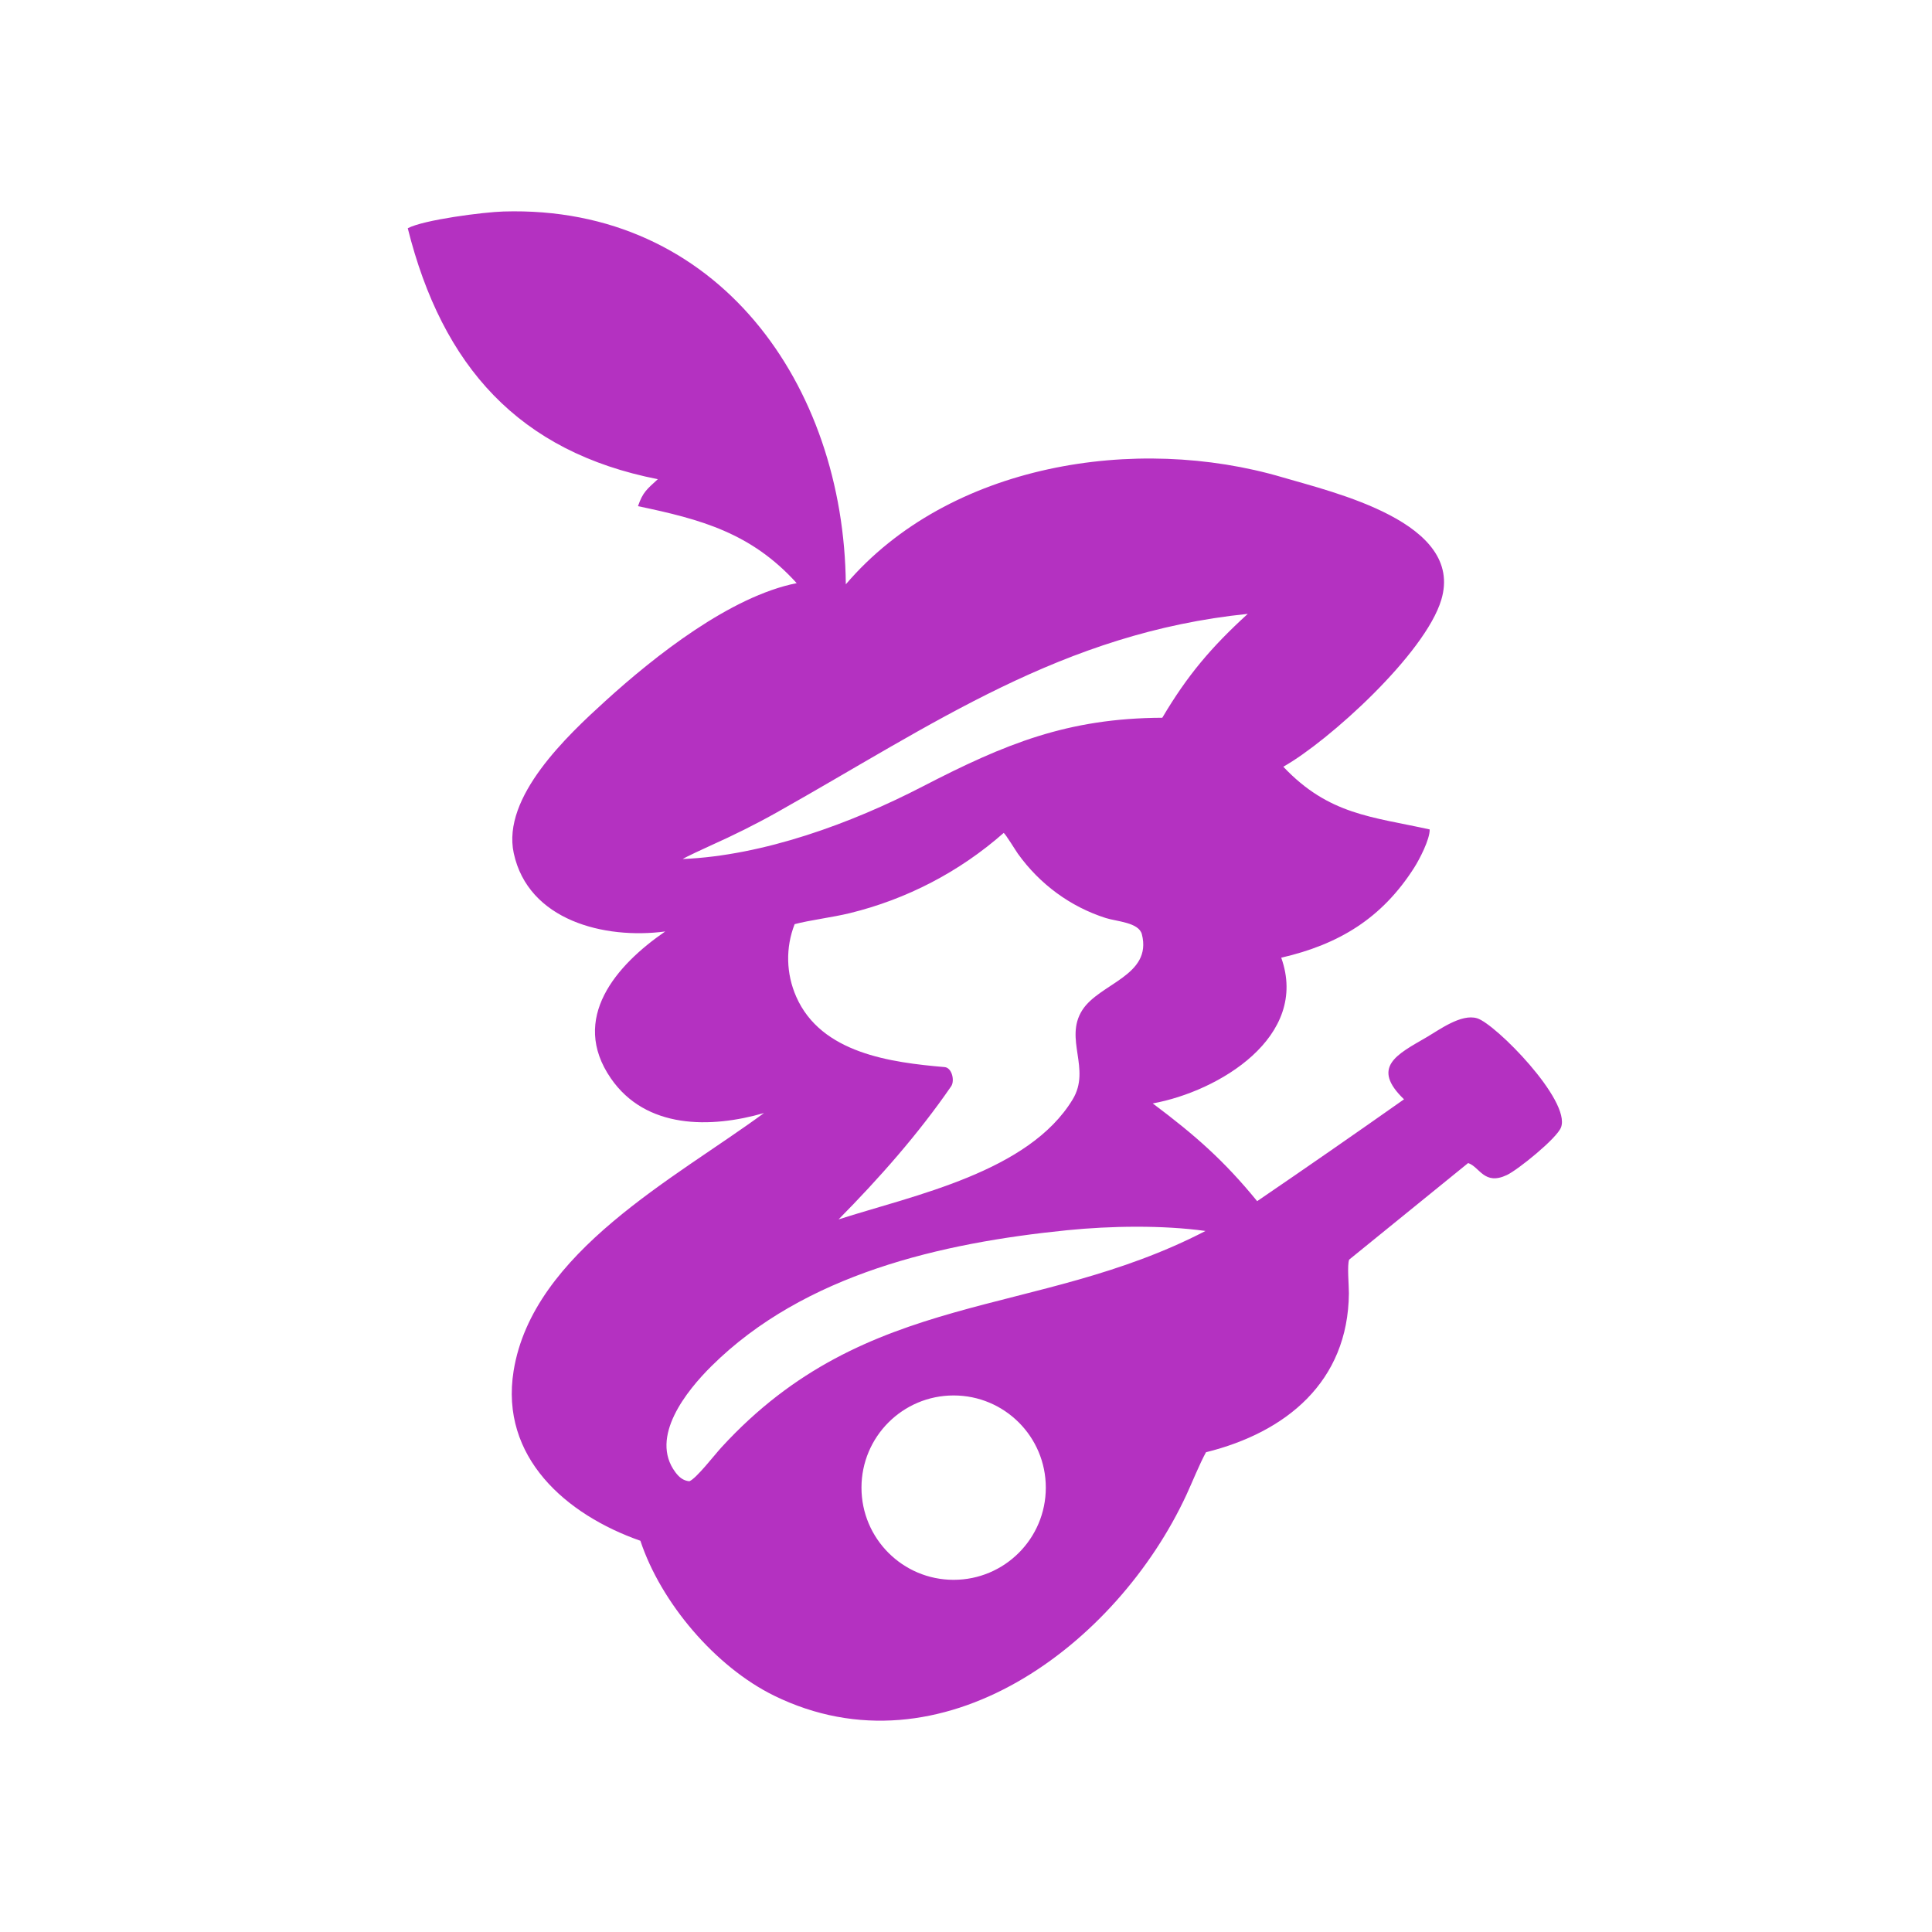
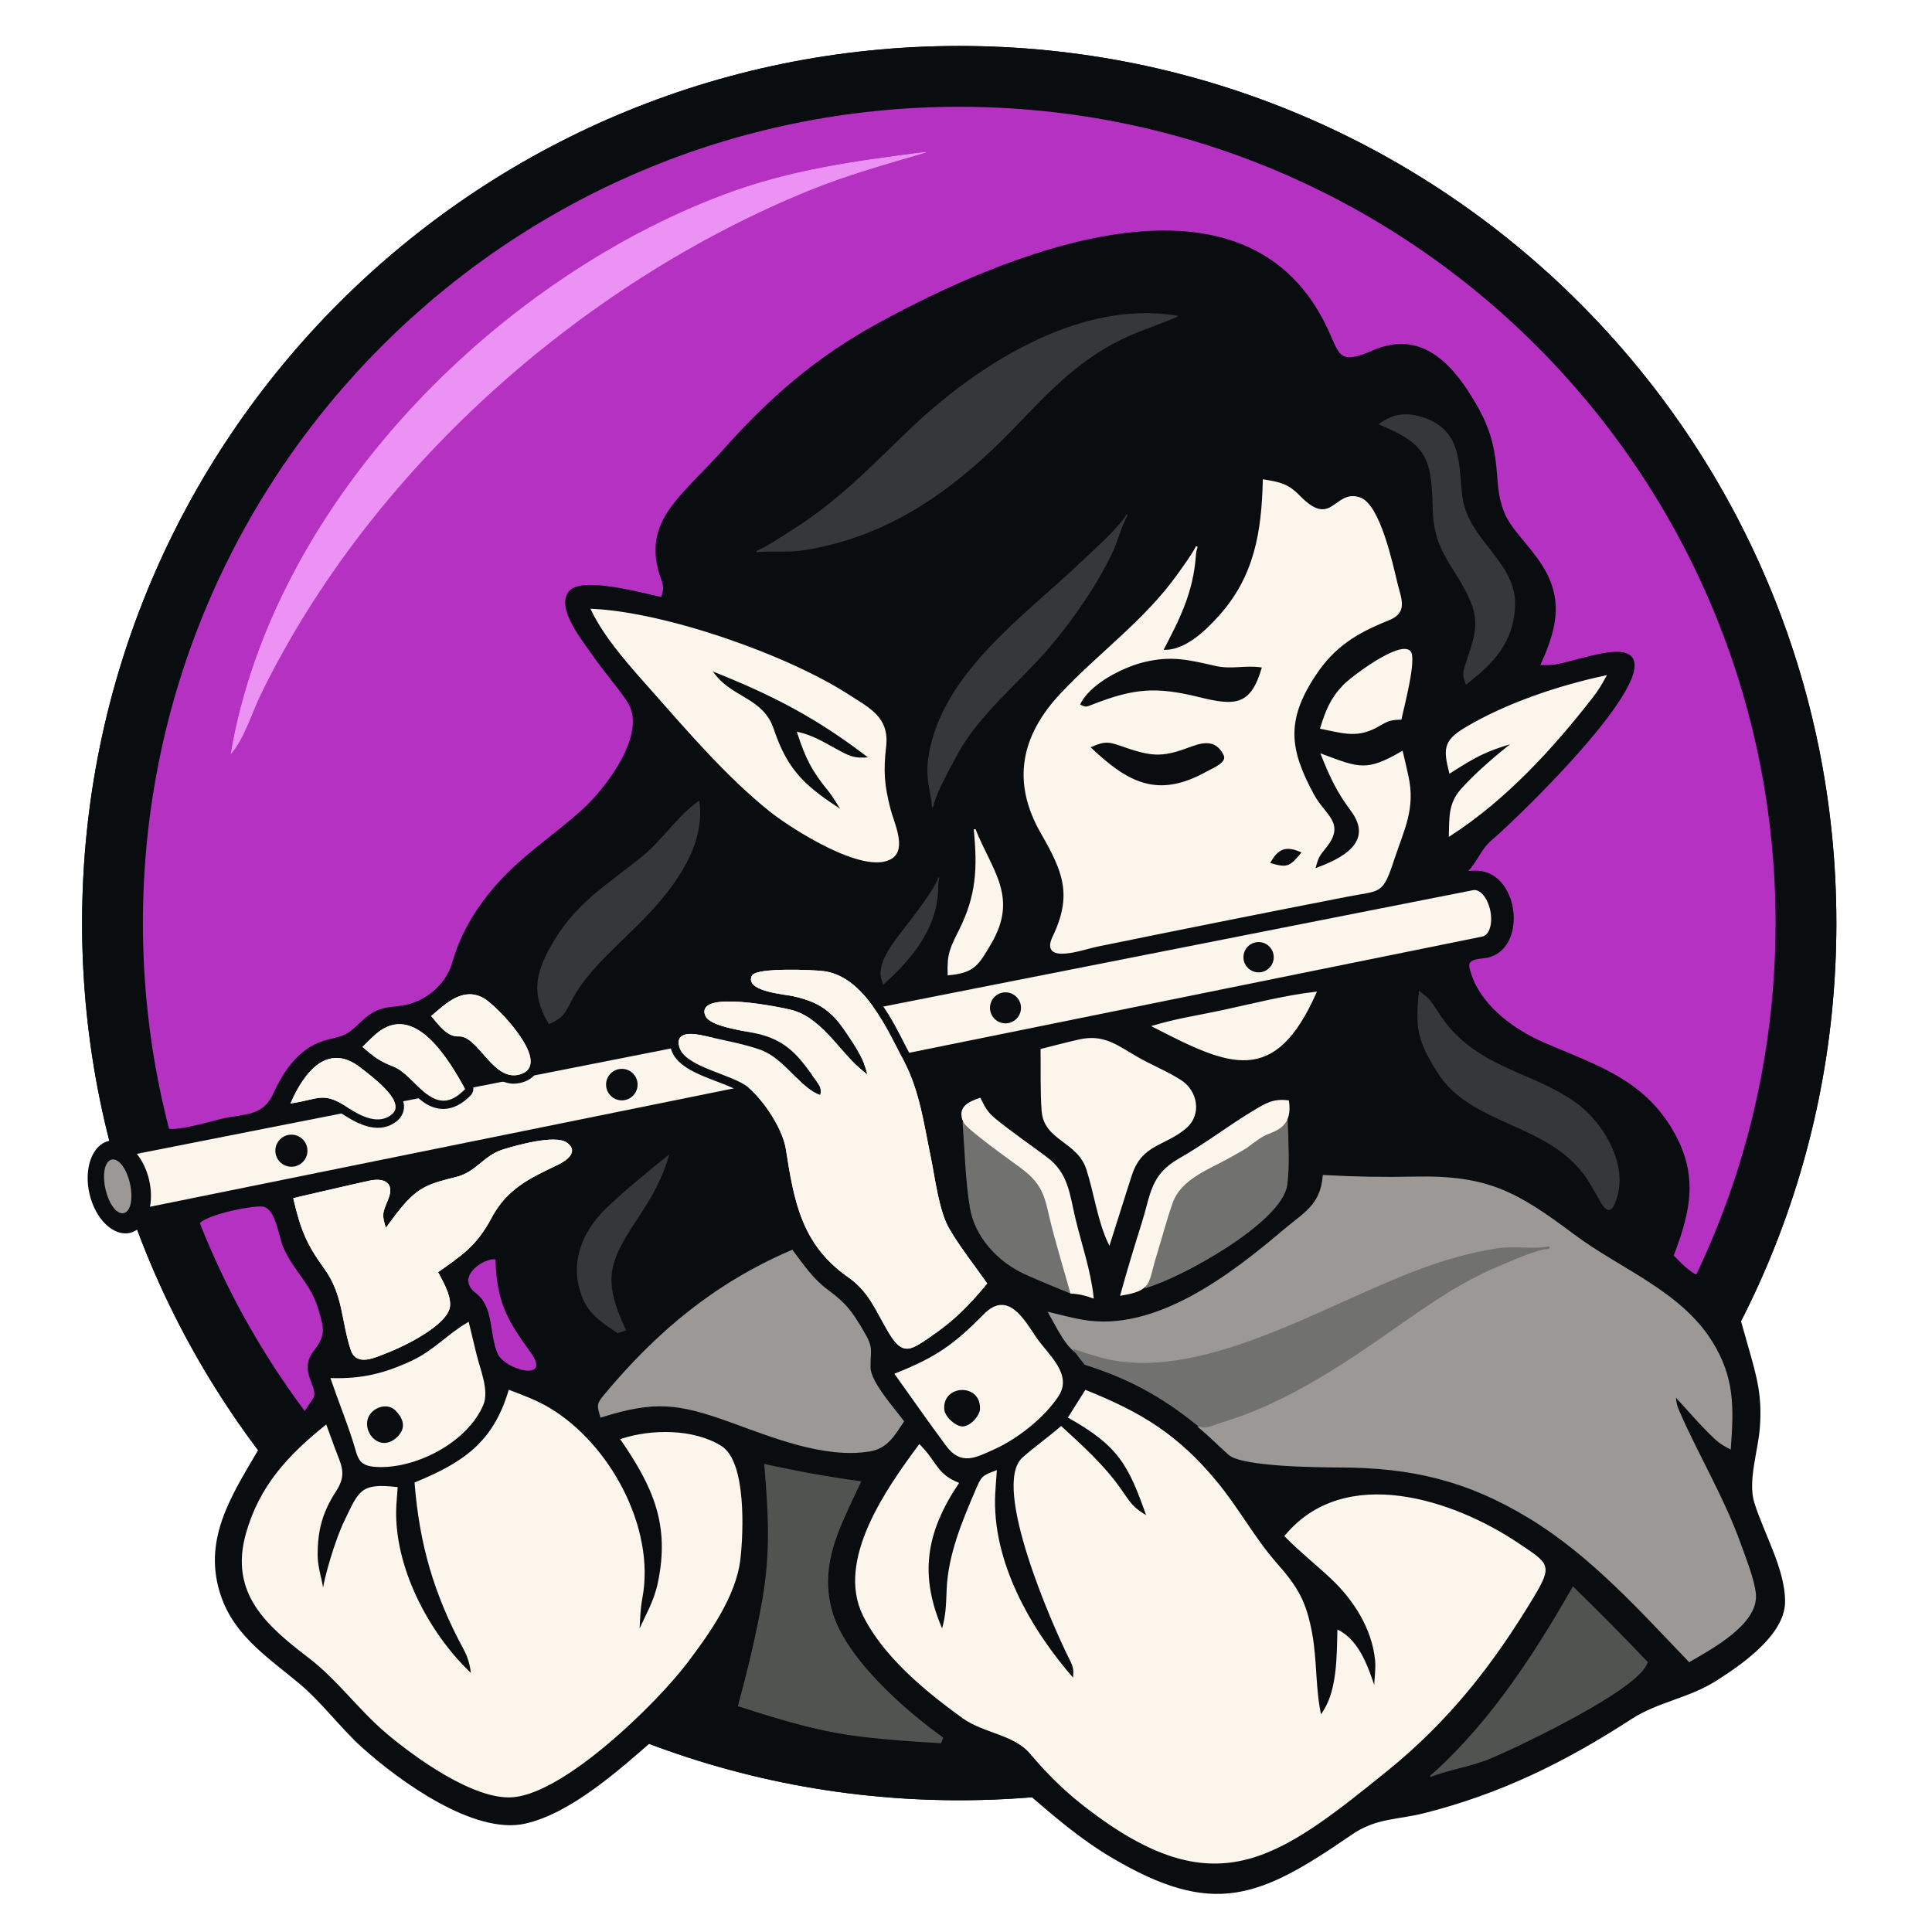
- <svg xmlns="http://www.w3.org/2000/svg" width="512" height="512" viewBox="0 0 512 512" fill="none">
-   <path d="M133.41 56.05C190.4 54.31 223.68 102.16 224.15 154.85C251.52 122.78 301.18 115.08 339.86 126.49C353.45 130.5 388.11 138.41 381.96 158.95C377.68 173.25 352.12 196.42 340.09 203.19C352.15 215.96 363.6 216.43 378.88 219.81C378.95 222.41 376.17 227.76 374.77 229.95C366.21 243.38 354.82 250.28 339.54 253.8C347.04 274.77 322.98 289.23 305.49 292.42C316.76 300.87 324.38 307.57 333.16 318.32C346.2 309.43 359.17 300.43 372.08 291.33C363.2 282.8 370.25 279.42 377.97 274.93C381.52 272.86 387.23 268.6 391.44 269.85C396.24 271.27 416.37 291.64 413.69 298.76C412.6 301.67 402.25 310.02 399.35 311.39C393.31 314.24 392.17 309.26 389.07 308.22C378.58 316.76 368.05 325.27 357.55 333.81C356.96 335.17 357.49 340.79 357.47 342.74C357.27 366.22 340.78 379.61 319.6 384.86C317.9 387.95 315.97 392.78 314.43 396.11C296.06 435.79 249.52 471.11 205.13 449.36C189.58 441.73 175.14 424.71 169.71 408.32C150.03 401.43 132.44 386.16 136.11 363.31C141.19 331.74 179.05 312.21 202.46 294.97C188.36 299.04 171.16 299.27 161.86 285.74C150.96 269.88 163.33 255.74 176.29 246.85C160.15 248.99 139.99 243.92 136.15 226.11C132.93 211.19 150.45 194.85 160.44 185.76C173.56 173.83 193.59 158.02 211.13 154.54C199.06 141.21 185.78 137.64 169.07 134.14C170.36 130.41 171.41 129.68 174.33 126.99C137.56 119.77 117.22 97.12 108.06 60.49C112.22 58.25 128.19 56.2 133.41 56.05ZM210.59 244.91C208.15 251.12 208.32 258.04 211.01 264.14C217.61 279.16 236.11 281.56 250.34 282.79C252.29 282.96 253.07 286.42 252.06 287.89C243.39 300.49 232.98 312.28 222.23 323.15C242.33 316.71 272.61 310.61 284.27 291.35C289.19 283.23 281.95 275.37 286.8 267.72C291.33 260.58 305.42 258.59 302.61 247.59C301.8 244.44 295.98 244.22 293.05 243.29C283.64 240.3 275.5 234.27 269.75 226.24C269.23 225.52 266.48 221.02 265.99 220.73C254.3 231.03 240.28 238.32 225.14 242.01C220.62 243.11 214.46 243.87 210.59 244.91ZM191.14 383.62C229.92 341.27 274.23 349.66 319.47 326.22C308.04 324.64 294.29 324.87 282.82 326.02C249.44 329.38 213.13 337.64 188.51 362.07C182.08 368.45 171.99 380.84 179 390.18C179.98 391.48 181.03 392.38 182.68 392.55C184.48 391.88 189.32 385.61 191.14 383.62ZM180.92 227.65C202.33 226.75 225.62 218.2 244.44 208.46C266.46 197.07 282.92 190.33 308.02 190.21C314.64 179 321.03 171.47 330.67 162.68C281.53 167.71 247.38 191.94 205.97 215.24C200.26 218.45 194.39 221.36 188.41 224.04C186.86 224.74 181.91 227.02 180.92 227.65ZM252.72 418.67C266.22 418.67 277.15 407.73 277.15 394.24C277.15 380.75 266.22 369.81 252.72 369.81C239.23 369.81 228.3 380.75 228.3 394.24C228.3 407.73 239.23 418.67 252.72 418.67Z" fill="#B431C1" />
+ <svg xmlns="http://www.w3.org/2000/svg" width="512" height="512" viewBox="0 0 1254 1254" role="img" aria-label="Cirth">
+   <g fill="#090D10" fill-rule="evenodd">
+     <path d="M68.64 743.36 C46.52 755.4 65.81 808.26 86.69 797.18 C89.27 795.81 85.47 796.42 93.09 799.98 C106.87 836.12 123.61 872.53 146.55 903.79 C153.8 913.67 160.8 922.57 165.86 933.78 C166.22 934.56 166.8 935.37 167.37 936.02 C167.07 936.4 166.77 936.77 166.47 937.14 C167.42 937.46 168.38 937.79 169.34 938.11 C152.97 966.59 132.88 994.76 141.58 1029.68 C149.09 1059.8 172.02 1074.25 194.15 1092.66 C208.97 1104.99 220.83 1121.53 235.48 1134.66 C259.18 1155.9 307.45 1191.05 340.71 1183.7 C370.4 1177.14 401.8 1148.88 424.38 1129.23 C428.73 1131.54 422.8 1130.94 428.81 1130.53 C438.51 1129.87 454.93 1140.19 465.31 1143.2 C519.34 1158.82 576.61 1167.45 632.88 1164.6 C642.14 1164.13 650.92 1164.39 660.06 1164.24 C662.28 1164.2 664.02 1163.88 666.17 1163.49 C684.43 1179.09 700.5 1193.25 721.33 1205.6 C787.67 1244.95 817.66 1231.93 877.3 1190.89 C893.3 1179.88 906.68 1181.35 924.52 1176.84 C974.33 1164.22 1016 1143.64 1058.89 1115.82 C1076.24 1104.56 1095.98 1102.33 1113.81 1091.04 C1130.28 1080.61 1158.26 1061.37 1158.63 1040.04 C1158.98 1018.97 1144.75 995.15 1138.66 975.27 C1134.39 961.35 1141.01 942.07 1142.21 927.32 C1143.93 906.15 1140.44 894.22 1134.77 874.24 C1132.77 867.19 1130.77 860.13 1128.77 853.08 C1252.27 608.01 1178.95 305.02 957.73 142.63 C769.92 4.77 512.45 -4.85 317.39 123.97 C292.44 140.45 269.72 155.14 247.32 175.27 C89.29 317.26 21.54 529.59 73.18 736.46 C74.22 740.6 73.74 736.34 68.64 743.36 Z" />
+   </g>
+   <circle cx="622.61" cy="599.16" r="569.32" fill="#090D10" />
+   <circle cx="622.61" cy="599.16" r="535.85" fill="#B431C1" />
+   <ellipse cx="77.44" cy="770.39" rx="19.87" ry="30.6" transform="rotate(-13 77.44 770.39)" fill="#090D10" />
+   <g fill="#090D10" fill-rule="evenodd">
+     <path d="M909.61 139.07 C711.83 16.5 466.18 33.01 283.35 174.87 C132.04 292.27 53.62 491.39 83.29 680.37 C142.56 1057.96 557.99 1262.15 891.74 1074.12 C1003.29 1011.27 1080.06 915.08 1128.21 797.39 C1226.7 556.67 1129.29 275.19 909.61 139.07 Z M321.61 817.41 C322.37 844.35 328.67 856.28 344.24 877.53 C358.81 897.43 327.72 889.2 323.03 878.68 C317.42 866.07 320.77 848.36 308.81 839.29 C295.02 828.84 314.33 816.18 321.61 817.41 Z M196.81 917.51 C190.25 912.21 181.89 897.89 176.93 890.3 C157.74 860.93 141.49 829.69 128.44 797.13 C125.48 789.75 164.6 781.91 170.88 783.23 C179.19 784.97 180.78 802.76 184.03 810.07 C190.63 824.96 201.88 833.31 206.7 850.01 C210.19 862.1 211.84 866.3 203.76 876.63 C192.95 890.47 207.59 900.59 203.18 907.75 C201.07 911.17 198.87 913.82 196.81 917.51 Z M1086.36 814.93 C1097.61 785.53 1102.61 762.12 1085.57 733.22 C1066.07 700.15 1035.42 691.03 1002.66 676.9 C981.93 667.95 959.08 651.31 953.76 627.97 C952.37 621.85 961.27 622.6 965.71 621.56 C992.3 615.34 985.91 563.69 956.73 565.16 C955.48 565.23 954.23 565.28 952.99 565.33 C959.47 558.46 961.03 551.33 968.69 544.88 C983.56 532.36 1090.02 430.23 1053.32 423.39 C1042.49 421.37 1021.2 429.29 1009.66 431.24 C1006.31 431.8 1003.13 431.7 999.76 431.7 C1011.35 406.36 1015.53 386.41 997.79 362.26 C983.1 342.28 973.88 338.7 971.97 311.46 C970.42 289.42 967.43 277.39 955.77 258.31 C940.89 233.96 921.07 214.39 891.07 227.43 C867.61 237.62 869.82 229.62 860.35 210.53 C805.27 99.46 650.12 165.91 570.55 209.43 C529.42 231.92 499.51 257.97 468.52 292.81 C458.27 304.33 445.59 315.84 436.38 327.87 C424.7 343.14 422.66 357.89 429.05 375.76 C430.96 381.09 430.66 382.22 429.22 387.5 C417.17 384.95 379.2 374.39 370.14 382.96 C359.39 393.14 377.93 415.63 384.17 424.73 C391.38 435.25 400.1 444.98 407.07 455.37 C420.79 475.82 392.99 511.78 378.17 525.24 C359.91 541.83 340.31 554.14 323.44 572.79 C310.07 587.57 299.07 605.23 293.63 624.44 C290.31 636.14 281.42 645.36 270.19 650.1 C256.54 655.85 248.47 650.01 235.31 662.23 C225.97 670.89 225.91 671.76 213.33 674.64 C195.14 678.82 184.58 694 177.32 709.94 C171.02 723.77 160.11 723.03 146.76 725.51 C139.76 726.81 111.71 735.78 107.15 731.76 C104.38 729.31 95.24 672.17 94.3 664.59 C58.97 379.34 256.55 117.88 540.34 73.21 C646.11 56.55 733.32 67.51 831.96 109.7 C1010.33 185.99 1129.23 349.4 1151.81 541.33 C1161.58 624.37 1154.97 704.02 1124.55 782.45 C1119.5 795.45 1113.44 811.9 1106.09 823.59 C1102.77 828.89 1101.55 828.18 1096.29 824.26 C1092.7 821.58 1089.51 818.11 1086.36 814.93 Z" />
+   </g>
+   <g fill="#090D10" fill-rule="evenodd">
+     <path d="M1191.93 599.16 A569.32 569.32 0 1 1 53.29 599.16 A569.32 569.32 0 1 1 1191.93 599.16 Z M1152.46 599.16 A529.85 529.85 0 1 1 92.76 599.16 A529.85 529.85 0 1 1 1152.46 599.16 Z" />
+   </g>
+   <g fill="#ED92F5" fill-rule="evenodd">
+     <path d="M150.09 488.8 C158.48 479.04 163.28 462.48 169.11 450.54 C239.98 305.5 375.83 184.46 524.57 123.66 C549.43 113.49 575.04 106.4 600.75 98.85 C555.13 104.76 513.33 110.21 469.85 126.55 C320.12 182.8 177.51 327.94 150.09 488.8 Z" stroke="#ED92F5" stroke-width="0.45" stroke-linecap="round" stroke-linejoin="miter" paint-order="stroke fill" />
+   </g>
+   <g fill="#9B9896" fill-rule="evenodd">
+     <path d="M585.85 922.58 C579.76 914.36 564.3 897.29 564.21 887.59 C564.1 875.56 566.43 875.45 559.71 864.11 C552.28 851.55 548.82 846.64 536.93 837.89 C527.34 830.84 521.05 821.56 514.01 812.16 C464.69 833.37 427.18 864.48 392.89 905.62 C387.97 911.51 388.29 912.05 390.33 919.12 C424.87 908.29 440.24 910.1 473.94 922.24 C501.03 931.99 535.24 946.17 564.55 941.25 C575.64 939.4 580.06 931.12 585.85 922.58 Z M681.66 852.65 C685.02 858.49 694.09 877.64 700.98 877.91 C710.45 878.29 720.94 883.7 731.17 884.89 C774.9 890 835.5 861.57 875.19 843.82 C910.67 827.97 952.12 808.3 991.81 809.55 C994.57 809.64 996.81 810.1 999.48 810.69 C986.98 817.29 973.33 820.08 960.43 826.75 C925.65 844.72 894.21 870.68 860.67 891.28 C837.98 905.21 816.38 916.6 790.12 922.19 C786.19 923.02 782.55 924.73 778.83 926.2 C785.58 931.82 791.42 937.85 797.89 943.6 C806.53 951.29 856.58 951.62 869.56 951.66 C916.35 951.8 952.49 960.28 992.73 984.68 C1032.77 1008.95 1064.35 1044.35 1096.55 1077.85 C1110.58 1069.59 1140.48 1053.8 1138.88 1034.78 C1138.12 1025.75 1132.42 1011.58 1129.27 1002.72 C1118.7 972.96 1102.06 945.48 1089.47 916.7 C1087.37 911.89 1087.16 910.08 1086.82 904.9 C1095.41 914.14 1104.55 925.08 1113.7 933.54 C1116.6 936.22 1119.18 937.75 1122.64 939.55 C1124.51 913.45 1125.12 894.25 1110.56 870.99 C1090.25 838.54 1051.18 824.23 1021.54 802.08 C984.33 774.27 965.71 763.46 917.94 764.52 C898.08 764.96 879.18 764.61 859.35 763.5 C857.61 782.73 846.98 787.44 833.52 798.87 C799.3 827.92 749.97 865.94 702.32 857.36 C695.38 856.11 688.51 854.32 681.66 852.65 Z M83.57 768.4 C85.63 777.54 84.09 785.68 80.14 786.57 C76.19 787.46 71.32 780.77 69.25 771.62 C67.19 762.48 68.73 754.34 72.68 753.45 C76.63 752.56 81.5 759.25 83.57 768.4 Z" stroke="#9B9896" stroke-width="1.65" stroke-linecap="round" stroke-linejoin="miter" paint-order="stroke fill" />
+   </g>
+   <g fill="#71716F" fill-rule="evenodd">
+     <path d="M1005.74 809.68 C994.97 811.76 983.21 809.21 971.66 811.01 C936.65 816.48 907.72 829.65 875.74 843.92 C829.29 864.65 763.11 896.92 712.03 881.13 C707.32 879.68 702.54 878.32 697.88 876.75 C699.99 879.65 702.27 882.43 704.48 885.25 C732.46 894.08 754.28 905.82 777.14 924.37 C781.4 927.83 787.47 924.21 792.29 922.78 C828.87 911.9 862.03 891.28 893.2 869.79 C919.11 851.94 943.1 833.55 972.34 821.3 C981.9 817.29 995.68 810.83 1005.74 809.68 Z M625.58 729.65 C626.83 747.05 627.36 766.61 630.19 783.68 C633.34 802.71 648.31 818.62 665.39 826.38 C675.13 830.8 685.04 834.85 694.95 838.88 C689.62 819.42 684.77 799.09 678.83 779.89 C673.14 761.47 657.53 753.6 642.94 742.6 C637.18 738.25 631.39 733.94 625.58 729.65 Z M835.14 727.73 C816.41 739.59 797.77 750.51 778.76 761.83 C759.38 773.38 758.08 788.98 751.98 808.94 C749.32 817.67 746.67 826.39 744.08 835.14 C766.43 828.82 831.6 792.99 834.82 768.95 C836.56 755.94 835.5 740.91 835.14 727.73 Z" stroke="#71716F" stroke-width="1.4" stroke-linecap="round" stroke-linejoin="miter" paint-order="stroke fill" />
+   </g>
+   <g fill="#505451" fill-rule="evenodd">
+     <path d="M1069.14 1078.97 C1053.35 1062.39 1037.44 1046.26 1021.03 1030.29 C996.55 1073.31 968.44 1116.5 931.61 1150.21 C930.57 1151.17 929.5 1152.05 928.41 1152.96 C941.61 1147.93 955.13 1146.31 968.57 1140.52 C988.72 1131.84 1059.5 1097.98 1068.23 1080.74 C1068.54 1080.15 1068.84 1079.56 1069.14 1078.97 Z M496.47 950.69 C499.08 981.39 500.61 1007.93 495.17 1038.52 C491.01 1061.96 485.6 1084.2 479.43 1107.16 C507.13 1116.06 532.12 1123.81 561.21 1127.11 C577.72 1128.98 593.95 1130.15 610.54 1131.05 C610.93 1130.02 611.34 1129 611.75 1127.98 C586.54 1109.88 547.78 1075.91 539.54 1045.06 C533.94 1024.05 538.56 1005.89 546.97 986.64 C550.62 978.27 554.54 970.04 558.47 961.79 C537.27 958.9 517.35 955.34 496.47 950.69 Z" stroke="#505451" stroke-width="0.8" stroke-linecap="round" stroke-linejoin="miter" paint-order="stroke fill" />
+   </g>
+   <g fill="#343838" fill-rule="evenodd">
+     <path d="M400.97 864.85 C402.59 864.34 404.2 863.83 405.82 863.32 C389.79 828.77 395.37 818.29 415.32 787.9 C423.67 775.18 429.22 764.96 433.76 750.3 C420.65 760.92 406.1 772.67 393.98 784.3 C377.91 799.73 369.65 820.26 378.38 842.08 C382.85 853.25 391.43 858.5 400.97 864.85 Z M921.32 643.81 C919.01 667.41 920.34 674.8 932.86 695.22 C951.66 725.9 992.18 728.13 1018.41 751.39 C1029.03 760.81 1032.36 768.05 1039.13 779.94 C1044.46 789.27 1047.09 784.15 1049.36 776.47 C1055.78 754.72 1039.91 728.39 1022.74 716.07 C998.76 698.87 970.32 695.02 947.6 674.47 C939.07 666.75 935.71 660.76 929.42 651.57 C926.84 647.81 924.89 646.52 921.32 643.81 Z M573.39 638.5 C592.26 621.57 608.66 601.53 608.58 574.96 C608.58 572.74 608.76 571.79 609.37 569.68 C607.12 577.4 593.59 594.29 588.22 601.46 C582 609.78 569.11 624.39 572.46 635.32 C572.78 636.38 573.08 637.44 573.39 638.5 Z M453.55 520.37 C440.14 529.69 430.52 545.18 417.37 555.94 C395.94 573.47 375.59 585.1 360.59 609.75 C348.6 629.48 344.2 643.53 356.37 664.19 C366.23 660.2 366.79 656.25 371.65 647.42 C382.08 628.42 403.16 611.24 418.32 595.47 C437.12 575.92 457.59 548.88 453.55 520.37 Z M605.23 523.87 C607.3 514.22 616.44 498.1 621.36 489.01 C635.3 463.28 662.2 442.03 681.26 419.54 C696.22 401.87 712.45 378.56 722.11 357.51 C725.66 349.75 727.42 341.58 731.62 334.13 C724.62 344.6 711.07 356.38 701.73 365.26 C665.26 399.96 611.71 437.3 603.13 490.58 C601.32 501.82 602.84 508.43 604.86 519.27 C605.16 520.87 605.19 522.26 605.23 523.87 Z M895.58 275.31 C927.81 288.46 929.5 298.69 930.39 331.48 C931.14 358.98 945.36 367.71 954.89 390.4 C961.72 406.68 955.69 417.42 951.11 432.65 C949.52 437.94 950.08 438.75 951.66 443.81 C969.11 430.27 981.96 416.93 983 393.39 C984.25 364.98 952.29 350.87 948.78 322.32 C946.26 301.73 948.79 279.98 924.2 271.49 C913.56 267.82 904.54 268.63 895.58 275.31 Z M491.07 358.02 C501.72 356.99 511.33 358.42 522.37 356.65 C578.06 347.68 620.49 316.59 658.6 276.86 C681.7 252.79 701.94 231.2 733.09 217.52 C743.2 213.08 753.8 209.79 763.81 205.27 C699.76 194.57 632.72 238.26 588.83 280.74 C564.6 304.19 543.35 326.07 514.53 344.23 C507.13 348.9 499.01 354.5 491.07 358.02 Z" stroke="#343838" stroke-width="0.8" stroke-linecap="round" stroke-linejoin="miter" paint-order="stroke fill" />
+   </g>
+   <g fill="#FCF5EB" fill-rule="evenodd">
+     <path d="M596.77 938.15 C576.1 966.09 542.78 1012.75 560.74 1048.57 C575.89 1078.78 608.51 1103.35 635.71 1122.22 C639.44 1118.73 643.17 1115.25 646.9 1111.77 C647.66 1119.67 646.91 1118.85 642.09 1125.01 C641.79 1125.4 641.49 1125.78 641.18 1126.17 C643.54 1126.68 649.52 1127.08 651.01 1128.28 C651.48 1128.66 652.06 1129.35 652.5 1129.8 C648.05 1125.07 649.72 1121.04 651.56 1115.76 C668.47 1138.16 682.88 1155.65 705.34 1172.96 C788.47 1237.02 828.01 1207.35 900.14 1148.97 C940.1 1116.61 968.71 1080.11 995.04 1036.29 C1007.46 1015.64 1004.77 1015.26 985.56 1002.29 C943.41 973.83 872.86 950.49 834.4 997.01 C844.11 1006.89 854.27 1014.84 864.23 1024.2 C879.07 1038.14 891.17 1057.05 893.12 1077.8 C893.67 1083.66 892.41 1090.8 892.46 1096.97 C887.89 1083.17 882.11 1065.39 868.61 1058.6 C868.25 1074.55 868.39 1096.18 859.85 1109.97 C858.96 1111.41 858.08 1112.86 857.19 1114.3 C853.13 1096.56 854.44 1078.37 851.1 1060.17 C847.31 1039.56 841.94 1030.43 828.29 1014.95 C813.96 998.7 803.31 978.76 789.24 961.81 C764.14 931.56 740.73 917.27 704.7 902.81 C701.15 908.52 697.56 914.22 693.95 919.9 C726.3 938.13 732.93 950.31 744.94 984.68 C734.9 979.03 733.38 975.77 727 966.65 C716.29 951.34 702.42 938.91 688.74 926.33 C680.73 933.27 671.95 939.49 664.11 946.4 C643.85 964.24 683.77 1055.25 694.62 1076.67 C697.43 1082.21 697.59 1084.11 696.89 1090.25 C668.5 1057.94 643.15 1013.62 645.39 969.46 C645.64 964.66 646.04 959.85 646.39 955.06 C637.69 958.26 637.39 958.73 633.75 967.26 C625.06 987.59 616.04 1008.86 615.03 1031.44 C614.58 1041.53 614.64 1048.78 611.58 1058.63 C595.73 1022.71 600.39 994.65 621.65 962.76 C608.14 957.29 607.59 949.64 598.43 939.92 C597.88 939.33 597.33 938.74 596.77 938.15 Z M403.46 934.4 C424.42 964.95 435.54 989.65 427.54 1027.47 C424.83 1040.29 419.34 1048.55 414.38 1060.2 C414.95 1051.89 414.88 1045.23 416.42 1036.9 C424.84 991.62 395.22 937.48 356.52 914.35 C348.3 909.44 339.51 906.18 330.6 902.8 C320.49 936.62 300.94 949.77 269.67 962.63 C272.85 1002.38 282.2 1034.59 301.14 1069.75 C304.51 1076 305.58 1080.34 306.42 1087.35 C277.77 1060.81 254.32 1016.09 256.71 976.45 C256.93 972.89 257.23 969.32 257.51 965.76 C234.02 963.07 233.46 967.94 223.76 987.93 C218.72 998.32 210.6 1023.98 209.61 1035.22 C209.17 1026.03 205.6 1018.92 205.6 1009.19 C205.61 992.93 208.83 981.18 217.66 967.59 C224.87 956.5 220.85 951.1 216.67 939.72 C214.93 934.99 213.2 930.26 211.48 925.52 C187.34 944.93 168.76 964.87 160.16 995.57 C149.38 1034.03 173.37 1054.73 200.86 1075.76 C219.23 1089.82 233.1 1109.3 250.99 1124.5 C269.53 1140.24 308.16 1168.12 333.06 1165.95 C366.69 1163.01 425.48 1105.57 445.64 1079 C459.98 1060.09 477.27 1035.81 480.01 1011.84 C481.96 994.86 483.95 949.07 467.93 939.02 C450.02 927.8 422.73 928.11 403.46 934.4 Z M303.82 858.83 C290.62 866.47 282.07 876.9 267.53 883.69 C249.6 892.06 235.04 895.56 215.28 895.07 C219.93 908.75 225.47 922.23 229.79 935.96 C233.2 946.79 232.66 951.42 246.45 951.65 C271.33 952.06 303.29 935.17 313.21 911.58 C316.98 902.63 311.14 888.98 308.85 879.62 C307.16 872.7 305.51 865.76 303.82 858.83 Z M257.23 933.98 C245.16 944.1 232.64 927.63 239.71 917.66 C243.56 912.21 252.1 910.08 257.13 915.15 C263.1 921.17 264.4 927.96 257.23 933.98 Z M581.41 891.92 C592.33 907.29 603.31 922.89 614.5 938.04 C623.94 950.82 633.12 945.62 645.41 940.04 C660.4 933.23 677.44 919.72 686.57 905.91 C695.75 892 679.64 879.42 672.16 868.39 C664.33 856.86 654.12 838.12 639.26 853.14 C619.34 873.28 607.91 881.35 581.41 891.92 Z M624.52 926.42 C619.65 926.21 612.81 919.83 612.35 915.05 C610.72 897.88 637.22 896.64 636.65 914.47 C636.48 919.57 629.81 926.65 624.52 926.42 Z M250.25 798.18 C246.99 787.99 247.66 787.62 251.52 778.03 C255.65 767.77 248.8 764.95 239.82 766.92 C223.54 770.49 207.27 774.39 191.02 778.11 C195.59 797.46 199.1 806.74 210.85 822.99 C223.5 840.49 221.88 856.85 228.22 876.07 C231.68 886.55 243.46 880.47 250.83 877.68 C261.26 873.73 291.01 859.49 291.58 847.22 C291.92 840.12 286.81 831.69 283.61 825.54 C299.97 814.01 308.87 808.32 318.59 790.14 C328.69 771.25 343.24 764.37 361.61 755.65 C366.63 753.27 375.53 747.59 367.54 742.06 C360.16 736.95 335.15 743.97 326.58 746.65 C314 750.59 309.64 761.14 296.1 764.53 C278.97 768.81 271.91 770.61 260.24 784.99 C256.78 789.25 253.54 793.79 250.25 798.18 Z M836.08 714.76 C826.76 713.57 822.03 716.42 814.18 721.12 C797.65 731.03 782.65 742.71 765.68 752.35 C747.27 762.81 747.57 774.84 741.79 793.38 C736.93 808.96 732.08 824.59 727.8 840.35 C747.6 837.1 744.57 832.74 749.89 815.57 C753.42 804.18 756.61 791.9 760.53 780.75 C766.26 764.49 784.86 758.47 798.74 750.49 C806.11 746.25 811.32 744.17 816.69 737.27 C830.56 733.79 838.15 729.69 836.08 714.76 Z M695.26 839 C700.98 839.46 703.83 840.14 709.25 842.03 C707.56 825.2 701.45 807.7 697.48 791.08 C693.71 775.34 693.04 761.82 679.18 751.5 C668.11 743.25 656.3 735.15 645.63 726.44 C640.58 722.32 638.83 718.85 636 713.18 C628.89 715.65 621.75 718.77 625.69 727.93 C627.65 732.5 656.99 753.25 663.02 757.73 C679.51 769.98 678.69 779.13 683.59 797.62 C687.27 811.48 691.34 825.21 695.26 839 Z M189.47 715.53 C207.15 712.77 210.09 707.59 226.56 718.72 C234.09 723.8 246.37 730.18 254.57 722.3 C262.54 714.64 239.22 697.84 233.76 693.52 C212.61 676.81 197.74 696.83 189.47 715.53 Z M675.98 681.32 C676.15 694.18 675.7 708.4 676.67 721.1 C678.11 740.07 699.76 740.24 705.75 759.06 C710.76 774.78 712.91 792.24 719.98 807.12 C724.76 792.24 729.35 777.18 734.21 762.36 C740.89 742 756.18 743.49 769.71 731.75 C779.46 723.29 776.84 708.45 766.46 701.66 C758.1 696.19 747.41 691.86 738.47 686.76 C725.37 679.3 716.74 671.69 700.89 675.17 C692.57 677 684.25 679.26 675.98 681.32 Z M236.13 679.49 C243.22 685.61 246.68 688.29 255.49 691.7 C270.22 697.39 280.96 725.65 299.62 708.27 C300.15 707.78 300.68 707.29 301.22 706.79 C291.07 688.59 268.99 650.56 244.57 671.42 C241.63 673.93 238.89 676.77 236.13 679.49 Z M280.65 659.53 C285.08 664.58 290.24 672.45 297.69 672.12 C311.35 671.52 320.87 703.73 338.88 696.25 C356.55 688.91 321.92 652.9 313.52 648.29 C300.52 641.16 290.01 651.66 280.65 659.53 Z M853.87 644.29 C834.17 646.55 813.17 651.99 793.66 656.19 C778.38 659.49 763.76 661.61 748.71 666.15 C798.15 691.59 826.89 705.04 853.87 644.29 Z M640.04 833.06 C632.2 821.86 622.64 809.77 615.82 798.12 C608.76 786.06 606.48 765.14 603.56 751.1 C599.07 729.51 596.45 708.68 586.17 688.89 C575.47 668.29 560.63 634.59 534.89 630.94 C528.5 630.04 491.11 628.48 488.54 633.57 C483.87 642.85 509.91 644.92 514.8 646 C535.98 650.68 542.32 658.54 553.76 676.19 C558.25 683.12 562.35 690.45 563.77 698.66 C545.98 686.51 535.41 662.01 513.8 656.12 C507.4 654.37 451.78 643.08 458.3 659.01 C461.23 666.15 485.65 668.78 493.16 670.72 C511.38 675.41 519.13 685.4 529.6 700.24 C532.65 704.56 534.12 706.15 532.89 711.5 C519.51 707.75 509.44 687.78 493.57 682 C483.67 678.4 470.6 675.95 460.15 673.59 C455.1 672.44 438.26 667.7 441.41 679.41 C444.81 692.08 476.12 696.86 486.08 705.36 C496.36 714.13 508.53 732.37 510.64 745.76 C515.95 779.51 520.72 807.44 550.73 828.44 C564.84 838.3 568.93 850.75 577.44 864.91 C586.12 879.34 590.64 876.01 603.08 867.53 C619.07 856.64 627.69 847.8 640.04 833.06 Z M615.66 632.45 C632.15 630.91 634.64 626.19 642.75 612.44 C660.56 582.26 643.54 565.62 632.6 538.34 C635.05 563.03 634.35 581.16 623.08 603.67 C617.29 615.23 615.13 619.2 615.66 632.45 Z M1041.9 439.03 C1011.58 445.56 977.74 456.85 951.03 472.83 C937.03 481.21 937.56 486.71 941.14 501.31 C957.55 490.81 964.08 487.12 982.9 481.68 C971.76 490.28 958.02 502.06 948.69 512.53 C940.61 521.59 941.29 530.8 940.97 542.16 C977.17 518.75 1007.41 485.79 1033.75 451.89 C1037.01 447.7 1039.34 443.64 1041.9 439.03 Z M857.49 472.54 C872.72 475.55 881.44 478.92 895.66 470.41 C900.95 467.25 903.08 466.71 909.15 466.54 C910.54 459.59 919.33 426.94 914.91 422.83 C908.18 416.56 877.4 439.58 872.1 445.16 C863.92 453.78 860.93 461.43 857.49 472.54 Z M384.16 395.73 C393.14 414.48 410.03 432.87 423.86 448.51 C447.06 474.74 472.55 504.35 499.84 526.17 C513.65 537.22 561.42 567.92 578.64 556.78 C587.97 550.74 579.71 534.03 577.5 525.48 C573.4 509.54 572.76 500.7 574.6 484.39 C576.67 465.98 564.53 460.32 550.88 451.48 C510.79 425.5 431.86 397.85 384.16 395.73 Z M564.86 492.04 C553.69 493.12 550.88 491.15 541.3 485.92 C533.31 481.56 527.03 477.74 518.03 475.69 C523.29 491.7 527.11 499.65 537.81 512.76 C541.46 517.24 544.06 522.12 547.24 526.92 C523.39 511.41 511.08 501.55 501.69 473.4 C495.07 453.57 475.72 453.52 463.84 438.26 C462.86 437 461.88 435.75 460.9 434.5 C501.22 450.41 530.41 465.41 564.86 492.04 Z M820.23 311.74 C819.38 345.3 814.83 374.22 791.45 400.22 C782.32 410.37 768.54 423.49 754.34 422.28 C765.26 401.49 773.95 384.43 775.64 360.49 C775.79 358.28 776.13 356.88 776.79 354.78 C774.09 360.17 768.41 367.87 764.78 372.97 C743.32 403.08 713.72 423.95 688.83 450.43 C663.14 477.76 657.08 507.49 676.08 540.57 C690.33 565.38 696.91 580.68 683.75 608.14 C675.18 626.04 703.86 615.56 711.65 613.97 C765.89 602.9 820.34 592 874.67 581.41 C896.25 577.21 896.92 580.5 904.41 557.76 C910.79 538.38 918.19 525.08 913.66 504.02 C912.52 498.72 911.22 493.43 910 488.14 C887.03 501.53 881.93 498.86 858.01 489.94 C863.7 504.13 868.03 513.58 877.25 525.93 C893 547.05 870.75 558.14 853.05 564.38 C855.14 556.42 855.47 555.86 860.45 549.64 C872.78 534.22 859.78 529.59 852.49 516.21 C836.26 486.43 834.07 467.53 853.33 438.25 C865.83 419.24 880.53 410.38 901.12 402.16 C913.41 397.25 909.04 389.14 906.5 378.67 C903.46 366.13 895.32 327.83 882.61 323.41 C866.3 317.74 864.85 344.27 843.32 322.19 C835.61 314.27 830.73 313.54 820.23 311.74 Z M845.71 553.11 C837.49 562.9 836.04 564.36 823.64 560.47 C829.16 549.8 835.15 548.06 845.71 553.11 Z M706.92 484.91 C717.98 479.67 720.19 481.07 731.28 484.87 C749.3 491.04 755.74 490.51 773.32 483.95 C782.08 480.68 789.83 480.11 794.7 489.8 C797.44 495.25 787.73 498.9 783.92 501.04 C751.24 519.39 731.69 508.5 706.92 484.91 Z M700.34 457.57 C706.23 443.76 728.64 432.5 742.64 429.16 C760.65 424.86 771.72 427.77 789.08 431.68 C799.43 434.02 807.84 431.12 818.25 432.57 C818.75 432.64 819.25 432.71 819.75 432.78 C812.42 458.87 801.79 458.86 777.99 453 C750.2 446.16 736.13 447.37 709.56 457.71 C705.01 459.49 704.78 459.83 700.34 457.57 Z" stroke="#FCF5EB" stroke-width="1.15" stroke-linecap="round" stroke-linejoin="miter" paint-order="stroke fill" />
+   </g>
+   <g>
+     <path d="M88.79 748.92 L956.17 577.78 C960.67 576.89 965.66 582.89 967.32 591.2 C968.98 599.51 966.68 606.96 962.19 607.87 L97.36 783.26 C98.36 777.86 98.16 771.83 96.8 765.92 C95.31 759.47 92.5 753.5 88.79 748.92 Z" fill="#FCF5EB" />
+   </g>
+   <path d="M435.3 679.05 C435.02 680.59 436.96 684.5 437.87 685.81 C444.09 694.81 458.75 699.33 468.6 703.24 C471.81 704.51 474.98 705.77 478.06 707.33 C478.65 707.63 480.82 706.99 481.58 706.85 C484.91 706.25 488.23 705.48 491.56 704.85 C495.22 704.16 498.88 703.32 502.54 702.6 C508.81 701.37 515.05 700.09 521.3 698.78 C524.94 698.02 528.62 697.3 532.27 696.6 C537.8 695.55 543.31 694.23 548.86 693.23 C552.92 692.5 556.97 691.53 561.03 690.74 C566.61 689.64 572.21 688.51 577.78 687.34 C580.32 686.8 582.89 686.27 585.44 685.78 C587.1 685.45 588.8 685.14 590.45 684.76 C590.56 684.73 590.61 684.71 590.72 684.67 C590.03 682.95 588.89 681.03 588.03 679.35 C583.36 670.17 578.43 660.42 572.43 652.04 C571.2 652.05 569.31 652.63 568.03 652.86 C563.51 653.68 558.99 654.61 554.49 655.53 C546.09 657.26 537.65 658.92 529.22 660.52 C515.86 663.06 502.41 665.67 489.09 668.41 C471.19 672.08 453.22 675.58 435.3 679.05 Z M324.36 700.97 C325.32 701.96 329.32 702.91 330.75 703.16 C336.35 704.13 344.49 701.78 347.58 696.71 C347.66 696.58 347.67 696.53 347.72 696.39 C346.89 696.34 344.85 696.88 343.95 697.08 C338.04 698.37 332.03 699.39 326.1 700.6 C325.55 700.71 324.87 700.79 324.36 700.97 Z M306.69 704.42 C304.14 704.99 301.52 705.35 298.98 705.91 C295.36 706.72 291.66 707.27 288.04 708.09 C282.41 709.36 276.49 710.45 270.8 711.5 C270.57 711.54 270.6 711.55 270.42 711.67 C282 722.85 294.37 722.37 305.5 710.98 C307.06 709.39 307.85 706.44 306.69 704.42 Z M219.94 721.56 C220.86 722.32 222.33 723.12 223.37 723.8 C233.59 730.45 247.03 736.52 257.87 727.41 C261.99 723.94 263.41 718.41 261.19 713.43 C259.08 713.67 256.94 714.33 254.82 714.63 C253.14 714.87 251.27 715.31 249.59 715.66 C245.77 716.46 241.94 717.2 238.11 717.96 C232.17 719.15 226.2 720.3 220.24 721.49 C220.14 721.51 220.05 721.53 219.94 721.56 Z" fill="#090D10" fill-rule="evenodd" />
+   <g fill="#FCF5EB" fill-rule="evenodd" stroke="#FCF5EB" stroke-width="1.15" stroke-linecap="round" stroke-linejoin="miter" paint-order="stroke fill">
+     <path d="M250.25 798.18 C246.99 787.99 247.66 787.62 251.52 778.03 C255.65 767.77 248.8 764.95 239.82 766.92 C223.54 770.49 207.27 774.39 191.02 778.11 C195.59 797.46 199.1 806.74 210.85 822.99 C223.5 840.49 221.88 856.85 228.22 876.07 C231.68 886.55 243.46 880.47 250.83 877.68 C261.26 873.73 291.01 859.49 291.58 847.22 C291.92 840.12 286.81 831.69 283.61 825.54 C299.97 814.01 308.87 808.32 318.59 790.14 C328.69 771.25 343.24 764.37 361.61 755.65 C366.63 753.27 375.53 747.59 367.54 742.06 C360.16 736.95 335.15 743.97 326.58 746.65 C314 750.59 309.64 761.14 296.1 764.53 C278.97 768.81 271.91 770.61 260.24 784.99 C256.78 789.25 253.54 793.79 250.25 798.18 Z" />
+     <path d="M189.47 715.53 C207.15 712.77 210.09 707.59 226.56 718.72 C234.09 723.8 246.37 730.18 254.57 722.3 C262.54 714.64 239.22 697.84 233.76 693.52 C212.61 676.81 197.74 696.83 189.47 715.53 Z" />
+     <path d="M236.13 679.49 C243.22 685.61 246.68 688.29 255.49 691.7 C270.22 697.39 280.96 725.65 299.62 708.27 C300.15 707.78 300.68 707.29 301.22 706.79 C291.07 688.59 268.99 650.56 244.57 671.42 C241.63 673.93 238.89 676.77 236.13 679.49 Z" />
+     <path d="M280.65 659.53 C285.08 664.58 290.24 672.45 297.69 672.12 C311.35 671.52 320.87 703.73 338.88 696.25 C356.55 688.91 321.92 652.9 313.52 648.29 C300.52 641.16 290.01 651.66 280.65 659.53 Z" />
+     <path d="M640.04 833.06 C632.2 821.86 622.64 809.77 615.82 798.12 C608.76 786.06 606.48 765.14 603.56 751.1 C599.07 729.51 596.45 708.68 586.17 688.89 C575.47 668.29 560.63 634.59 534.89 630.94 C528.5 630.04 491.11 628.48 488.54 633.57 C483.87 642.85 509.91 644.92 514.8 646 C535.98 650.68 542.32 658.54 553.76 676.19 C558.25 683.12 562.35 690.45 563.77 698.66 C545.98 686.51 535.41 662.01 513.8 656.12 C507.4 654.37 451.78 643.08 458.3 659.01 C461.23 666.15 485.65 668.78 493.16 670.72 C511.38 675.41 519.13 685.4 529.6 700.24 C532.65 704.56 534.12 706.15 532.89 711.5 C519.51 707.75 509.44 687.78 493.57 682 C483.67 678.4 470.6 675.95 460.15 673.59 C455.1 672.44 438.26 667.7 441.41 679.41 C444.81 692.08 476.12 696.86 486.08 705.36 C496.36 714.13 508.53 732.37 510.64 745.76 C515.95 779.51 520.72 807.44 550.73 828.44 C564.84 838.3 568.93 850.75 577.44 864.91 C586.12 879.34 590.64 876.01 603.08 867.53 C619.07 856.64 627.69 847.8 640.04 833.06 Z" />
+   </g>
+   <g>
+     <circle cx="403.61" cy="703.98" r="10.23" fill="#090D10" />
+     <circle cx="652.63" cy="654.16" r="10.06" fill="#090D10" />
+     <circle cx="816.91" cy="621.3" r="9.83" fill="#090D10" />
+     <circle cx="189.14" cy="746.88" r="10.42" fill="#090D10" />
+   </g>
+   <g>
+     <g>
+       <path d="M625.16 1114.78 C638.59 1124.45 658.39 1125.29 669.07 1137.94 L669.07 1149.94 L625.16 1126.78 Z" fill="#090D10" />
+       <path d="M625.16 1114.78 C638.59 1124.45 658.39 1125.29 669.07 1137.94 L669.07 1117.94 L625.16 1094.78 Z" fill="#FCF5EB" stroke="#FCF5EB" stroke-width="1.15" stroke-linejoin="miter" paint-order="stroke fill" />
+     </g>
+     <g>
+       <path d="M809.66 744.05 C814.21 740.8 818.62 737.05 823.89 735.15 L823.89 741.15 L809.66 750.05 Z" fill="#71716F" />
+       <path d="M809.66 744.05 C814.21 740.8 818.62 737.05 823.89 735.15 L823.89 729.15 L809.66 738.05 Z" fill="#FCF5EB" stroke="#FCF5EB" stroke-width="1.15" stroke-linejoin="miter" paint-order="stroke fill" />
+     </g>
+   </g>
</svg>
